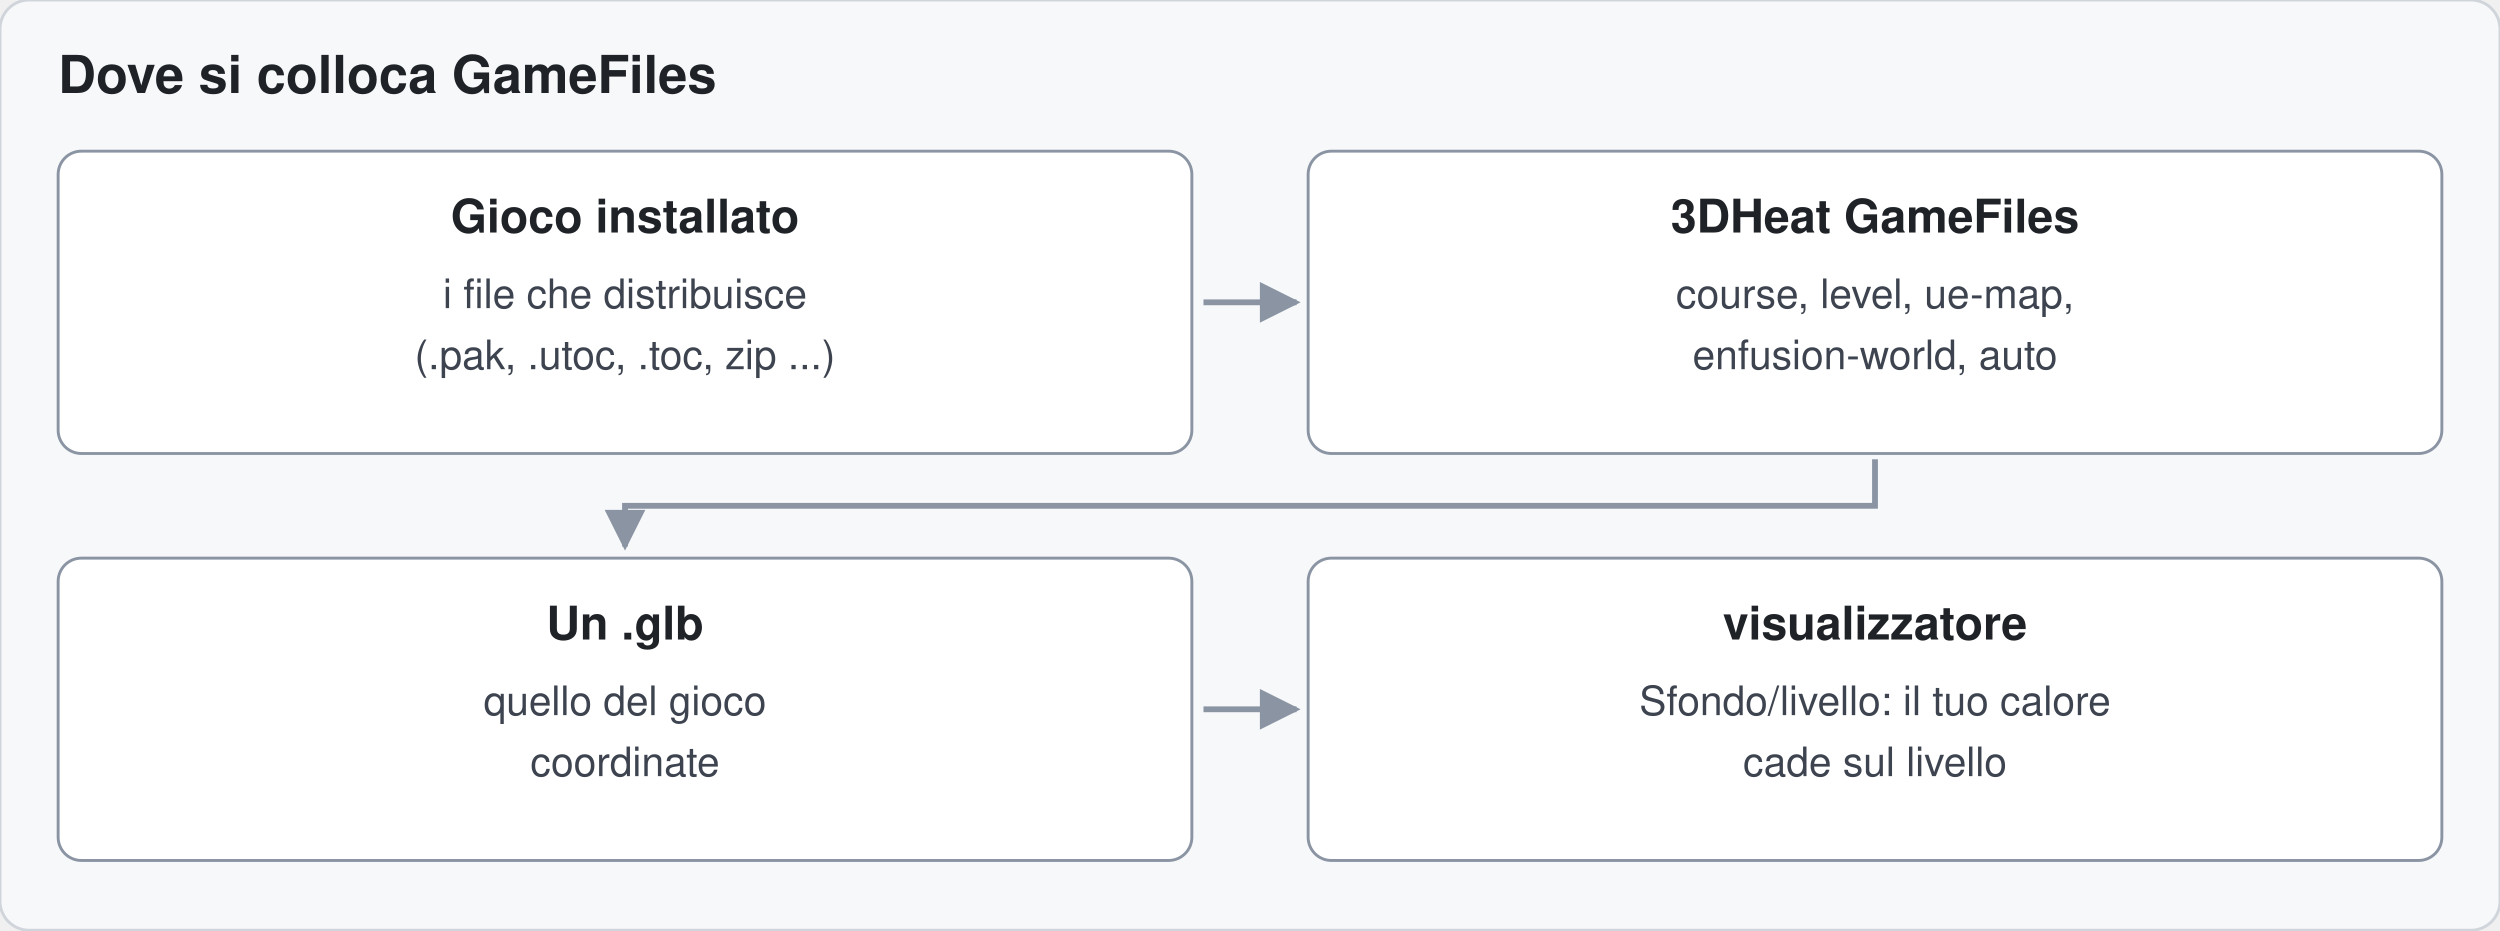
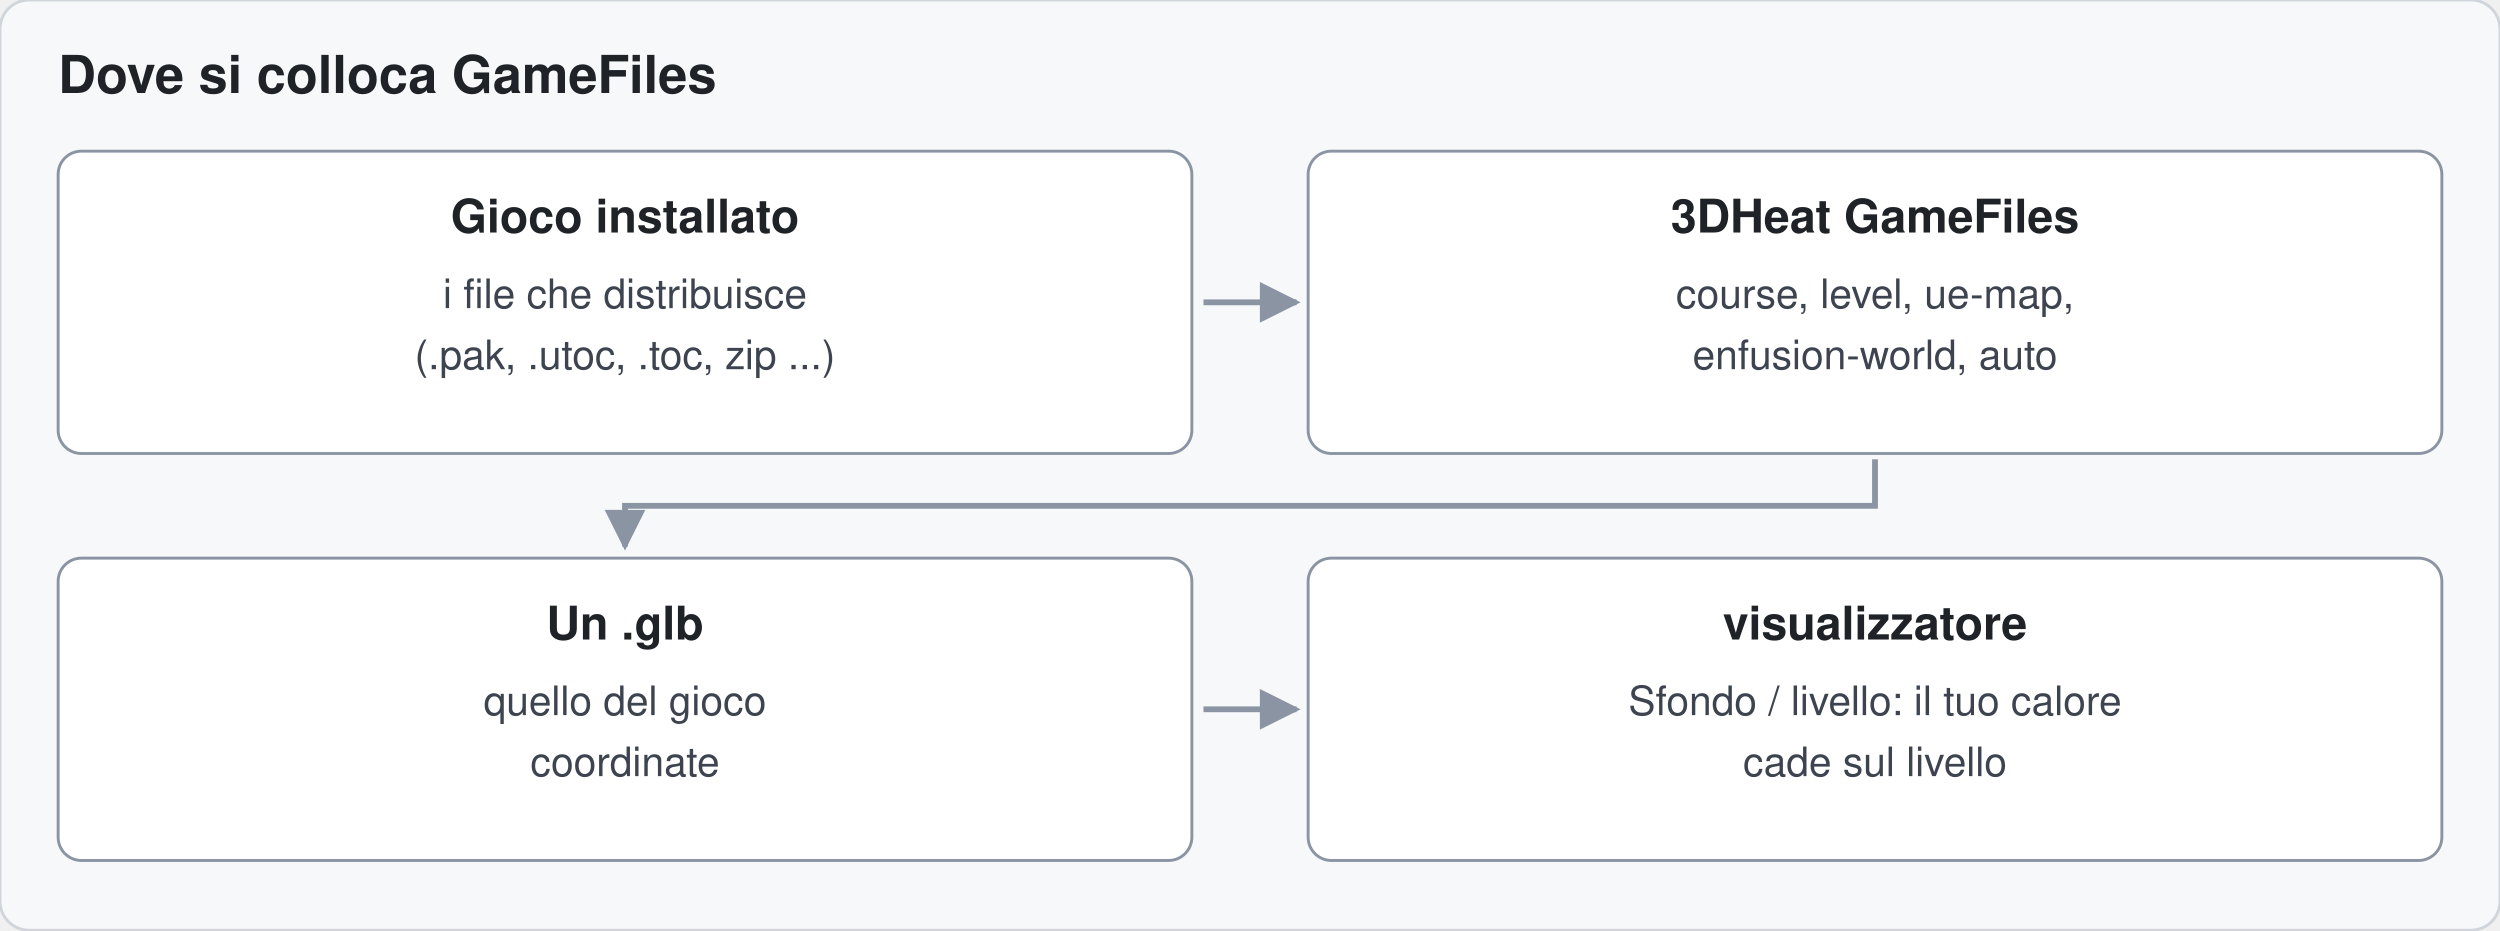
<svg xmlns="http://www.w3.org/2000/svg" width="860" height="320" viewBox="0 0 860 320" role="img" aria-label="Where GameFiles fits">
  <rect width="860" height="320" rx="10" fill="#f7f8fa" stroke="#d0d4db" />
  <defs>
    <marker id="a" viewBox="0 0 10 10" refX="9" refY="5" markerWidth="7" markerHeight="7" orient="auto-start-reverse">
      <path d="M0,0 L10,5 L0,10 z" fill="#8a94a3" />
    </marker>
  </defs>
  <text x="20" y="32" font-family="Segoe UI,Helvetica,Arial,sans-serif" font-size="18" font-weight="600" fill="#1f2328" text-anchor="start">Dove si colloca GameFiles</text>
  <rect x="20" y="52" width="390" height="104" rx="8" fill="#ffffff" stroke="#8a94a3" />
  <text x="215" y="80" font-family="Segoe UI,Helvetica,Arial,sans-serif" font-size="16" font-weight="600" fill="#1f2328" text-anchor="middle">Gioco installato</text>
  <text x="215" y="106" font-family="Segoe UI,Helvetica,Arial,sans-serif" font-size="14" font-weight="400" fill="#3d4450" text-anchor="middle">i file che distribuisce</text>
  <text x="215" y="127" font-family="Segoe UI,Helvetica,Arial,sans-serif" font-size="14" font-weight="400" fill="#3d4450" text-anchor="middle">(.pak, .utoc, .toc, zip ...)</text>
  <rect x="450" y="52" width="390" height="104" rx="8" fill="#ffffff" stroke="#8a94a3" />
  <text x="645" y="80" font-family="Segoe UI,Helvetica,Arial,sans-serif" font-size="16" font-weight="600" fill="#1f2328" text-anchor="middle">3DHeat GameFiles</text>
  <text x="645" y="106" font-family="Segoe UI,Helvetica,Arial,sans-serif" font-size="14" font-weight="400" fill="#3d4450" text-anchor="middle">course, level, ue-map,</text>
  <text x="645" y="127" font-family="Segoe UI,Helvetica,Arial,sans-serif" font-size="14" font-weight="400" fill="#3d4450" text-anchor="middle">enfusion-world, auto</text>
  <rect x="20" y="192" width="390" height="104" rx="8" fill="#ffffff" stroke="#8a94a3" />
  <text x="215" y="220" font-family="Segoe UI,Helvetica,Arial,sans-serif" font-size="16" font-weight="600" fill="#1f2328" text-anchor="middle">Un .glb</text>
  <text x="215" y="246" font-family="Segoe UI,Helvetica,Arial,sans-serif" font-size="14" font-weight="400" fill="#3d4450" text-anchor="middle">quello del gioco</text>
  <text x="215" y="267" font-family="Segoe UI,Helvetica,Arial,sans-serif" font-size="14" font-weight="400" fill="#3d4450" text-anchor="middle">coordinate</text>
  <rect x="450" y="192" width="390" height="104" rx="8" fill="#ffffff" stroke="#8a94a3" />
  <text x="645" y="220" font-family="Segoe UI,Helvetica,Arial,sans-serif" font-size="16" font-weight="600" fill="#1f2328" text-anchor="middle">visualizzatore</text>
-   <text x="645" y="246" font-family="Segoe UI,Helvetica,Arial,sans-serif" font-size="14" font-weight="400" fill="#3d4450" text-anchor="middle">Sfondo/livello: il tuo calore</text>
+   <text x="645" y="246" font-family="Segoe UI,Helvetica,Arial,sans-serif" font-size="14" font-weight="400" fill="#3d4450" text-anchor="middle">Sfondo / livello: il tuo calore</text>
  <text x="645" y="267" font-family="Segoe UI,Helvetica,Arial,sans-serif" font-size="14" font-weight="400" fill="#3d4450" text-anchor="middle">cade sul livello</text>
  <line x1="414" y1="104.0" x2="446" y2="104.0" stroke="#8a94a3" stroke-width="2" marker-end="url(#a)" />
  <path d="M645,158 V174 H215 V188" fill="none" stroke="#8a94a3" stroke-width="2" marker-end="url(#a)" />
  <line x1="414" y1="244.0" x2="446" y2="244.0" stroke="#8a94a3" stroke-width="2" marker-end="url(#a)" />
</svg>
